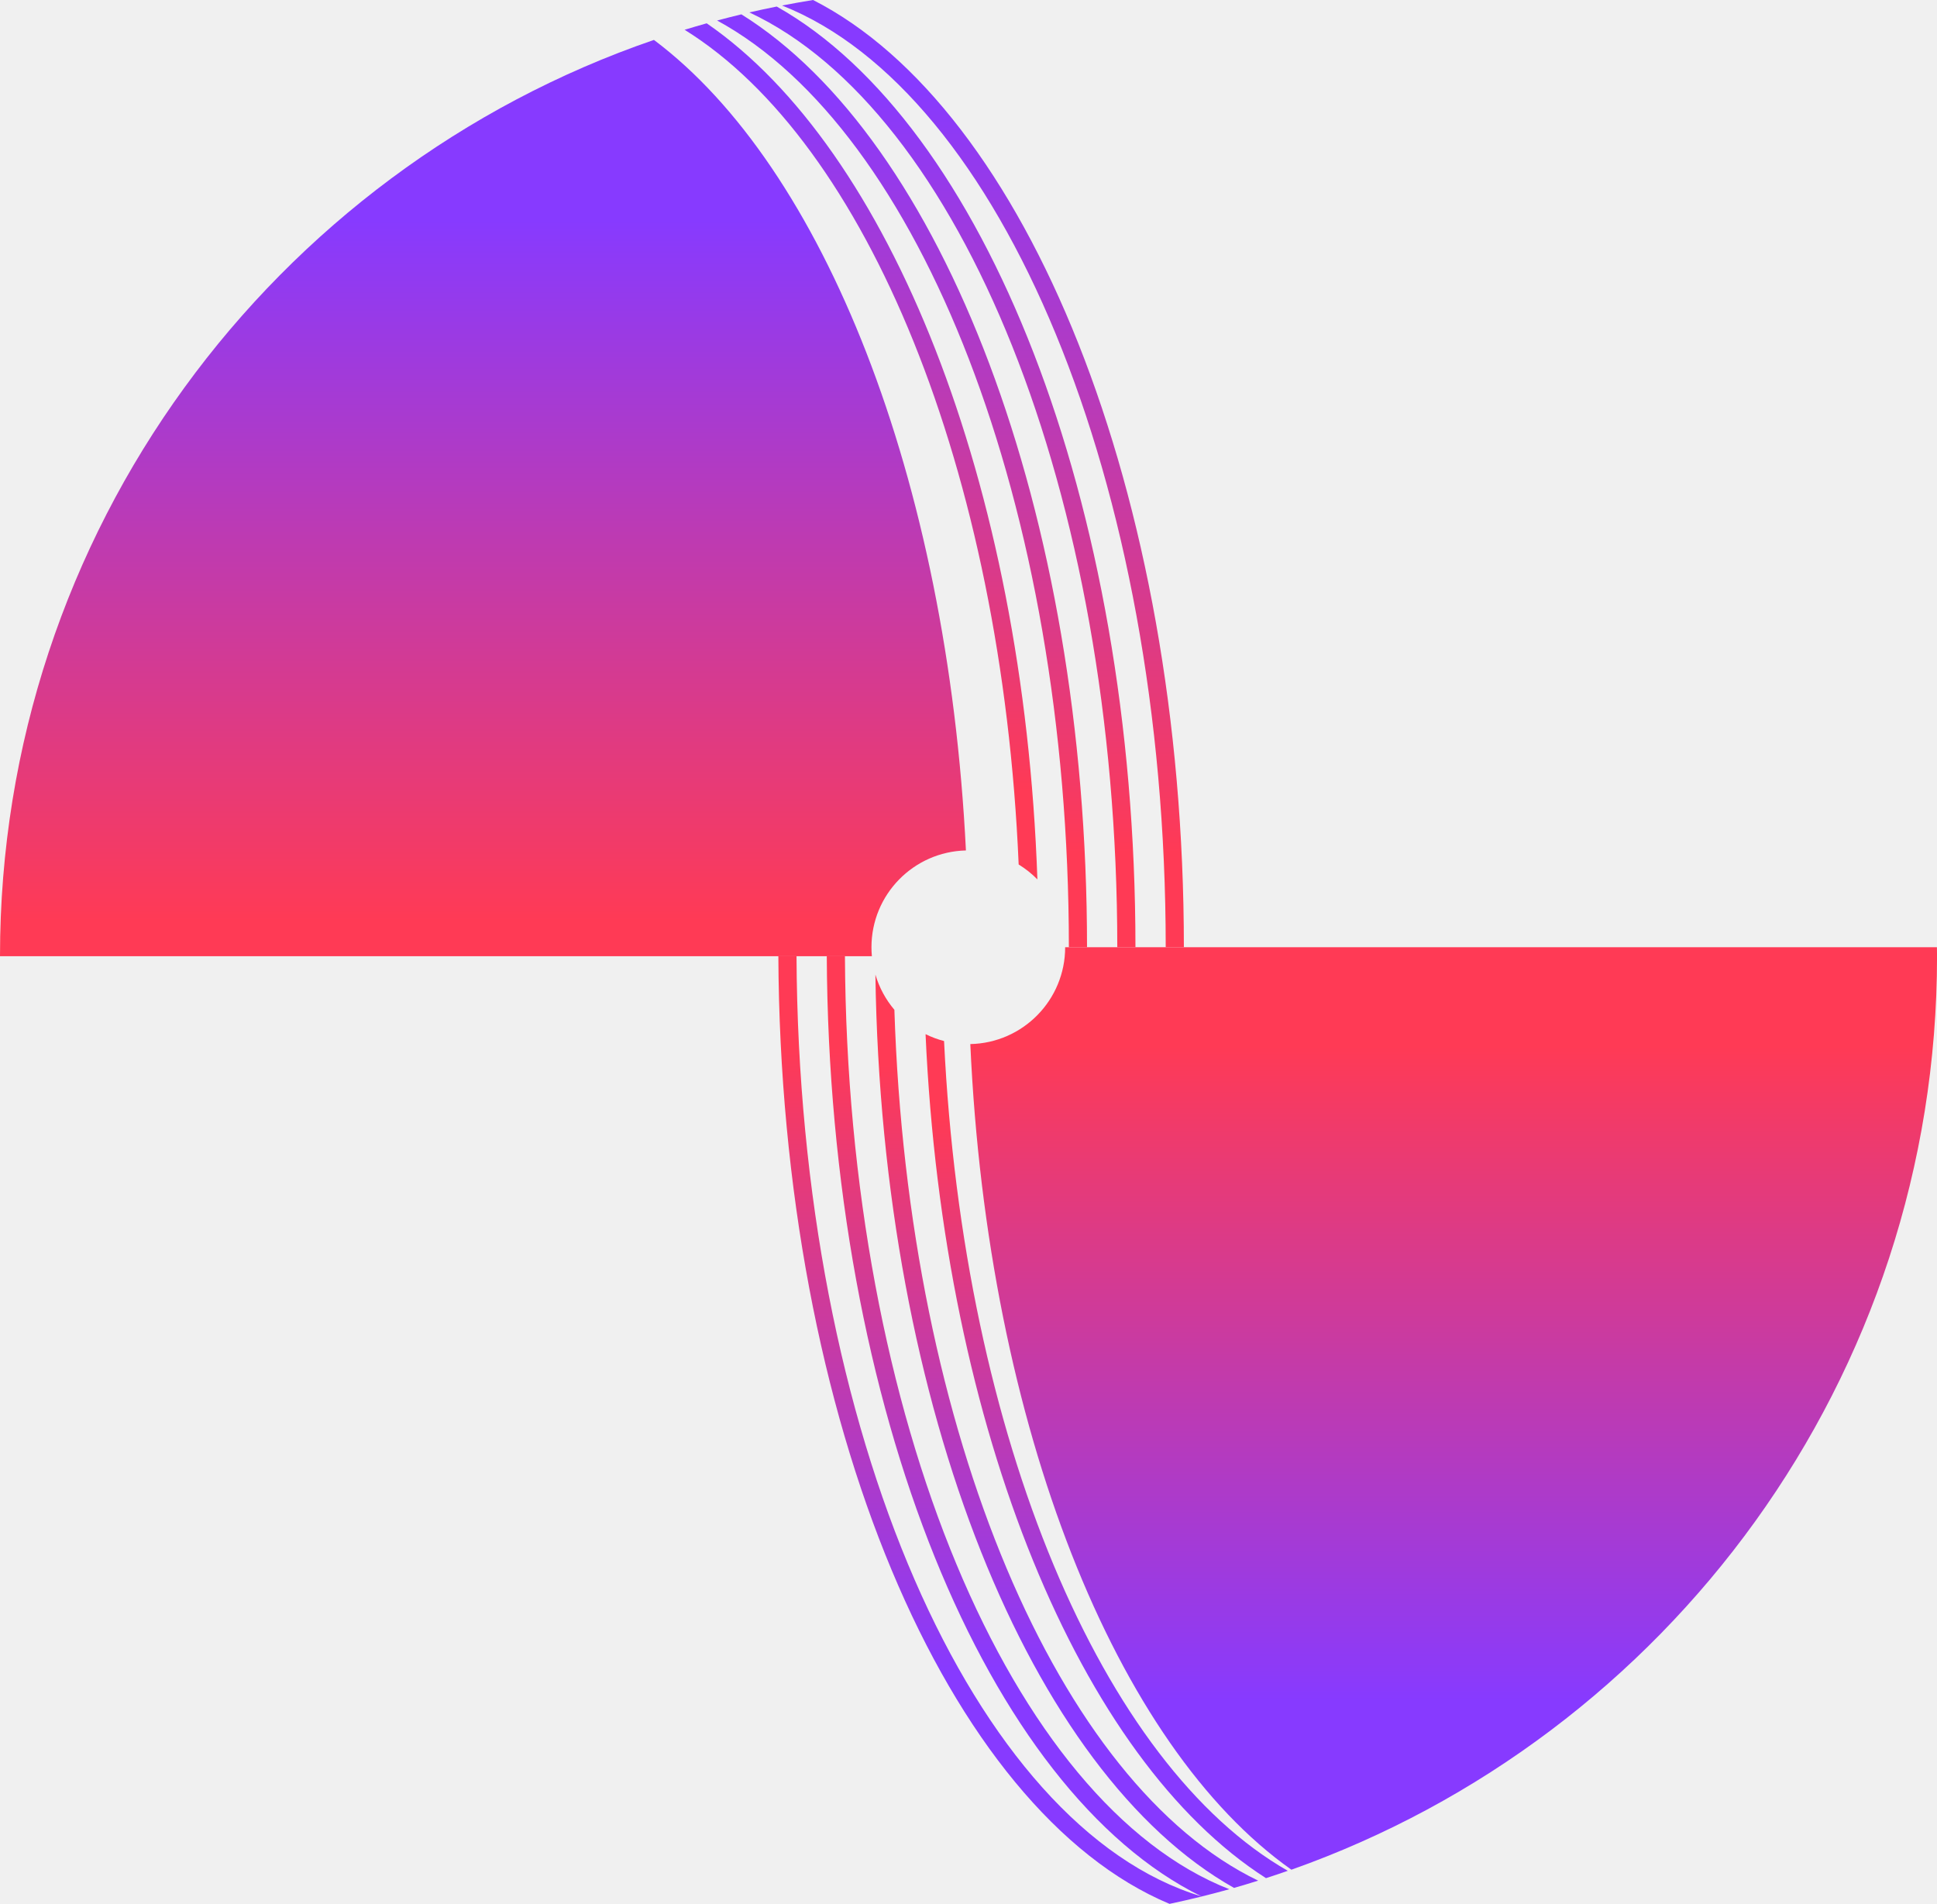
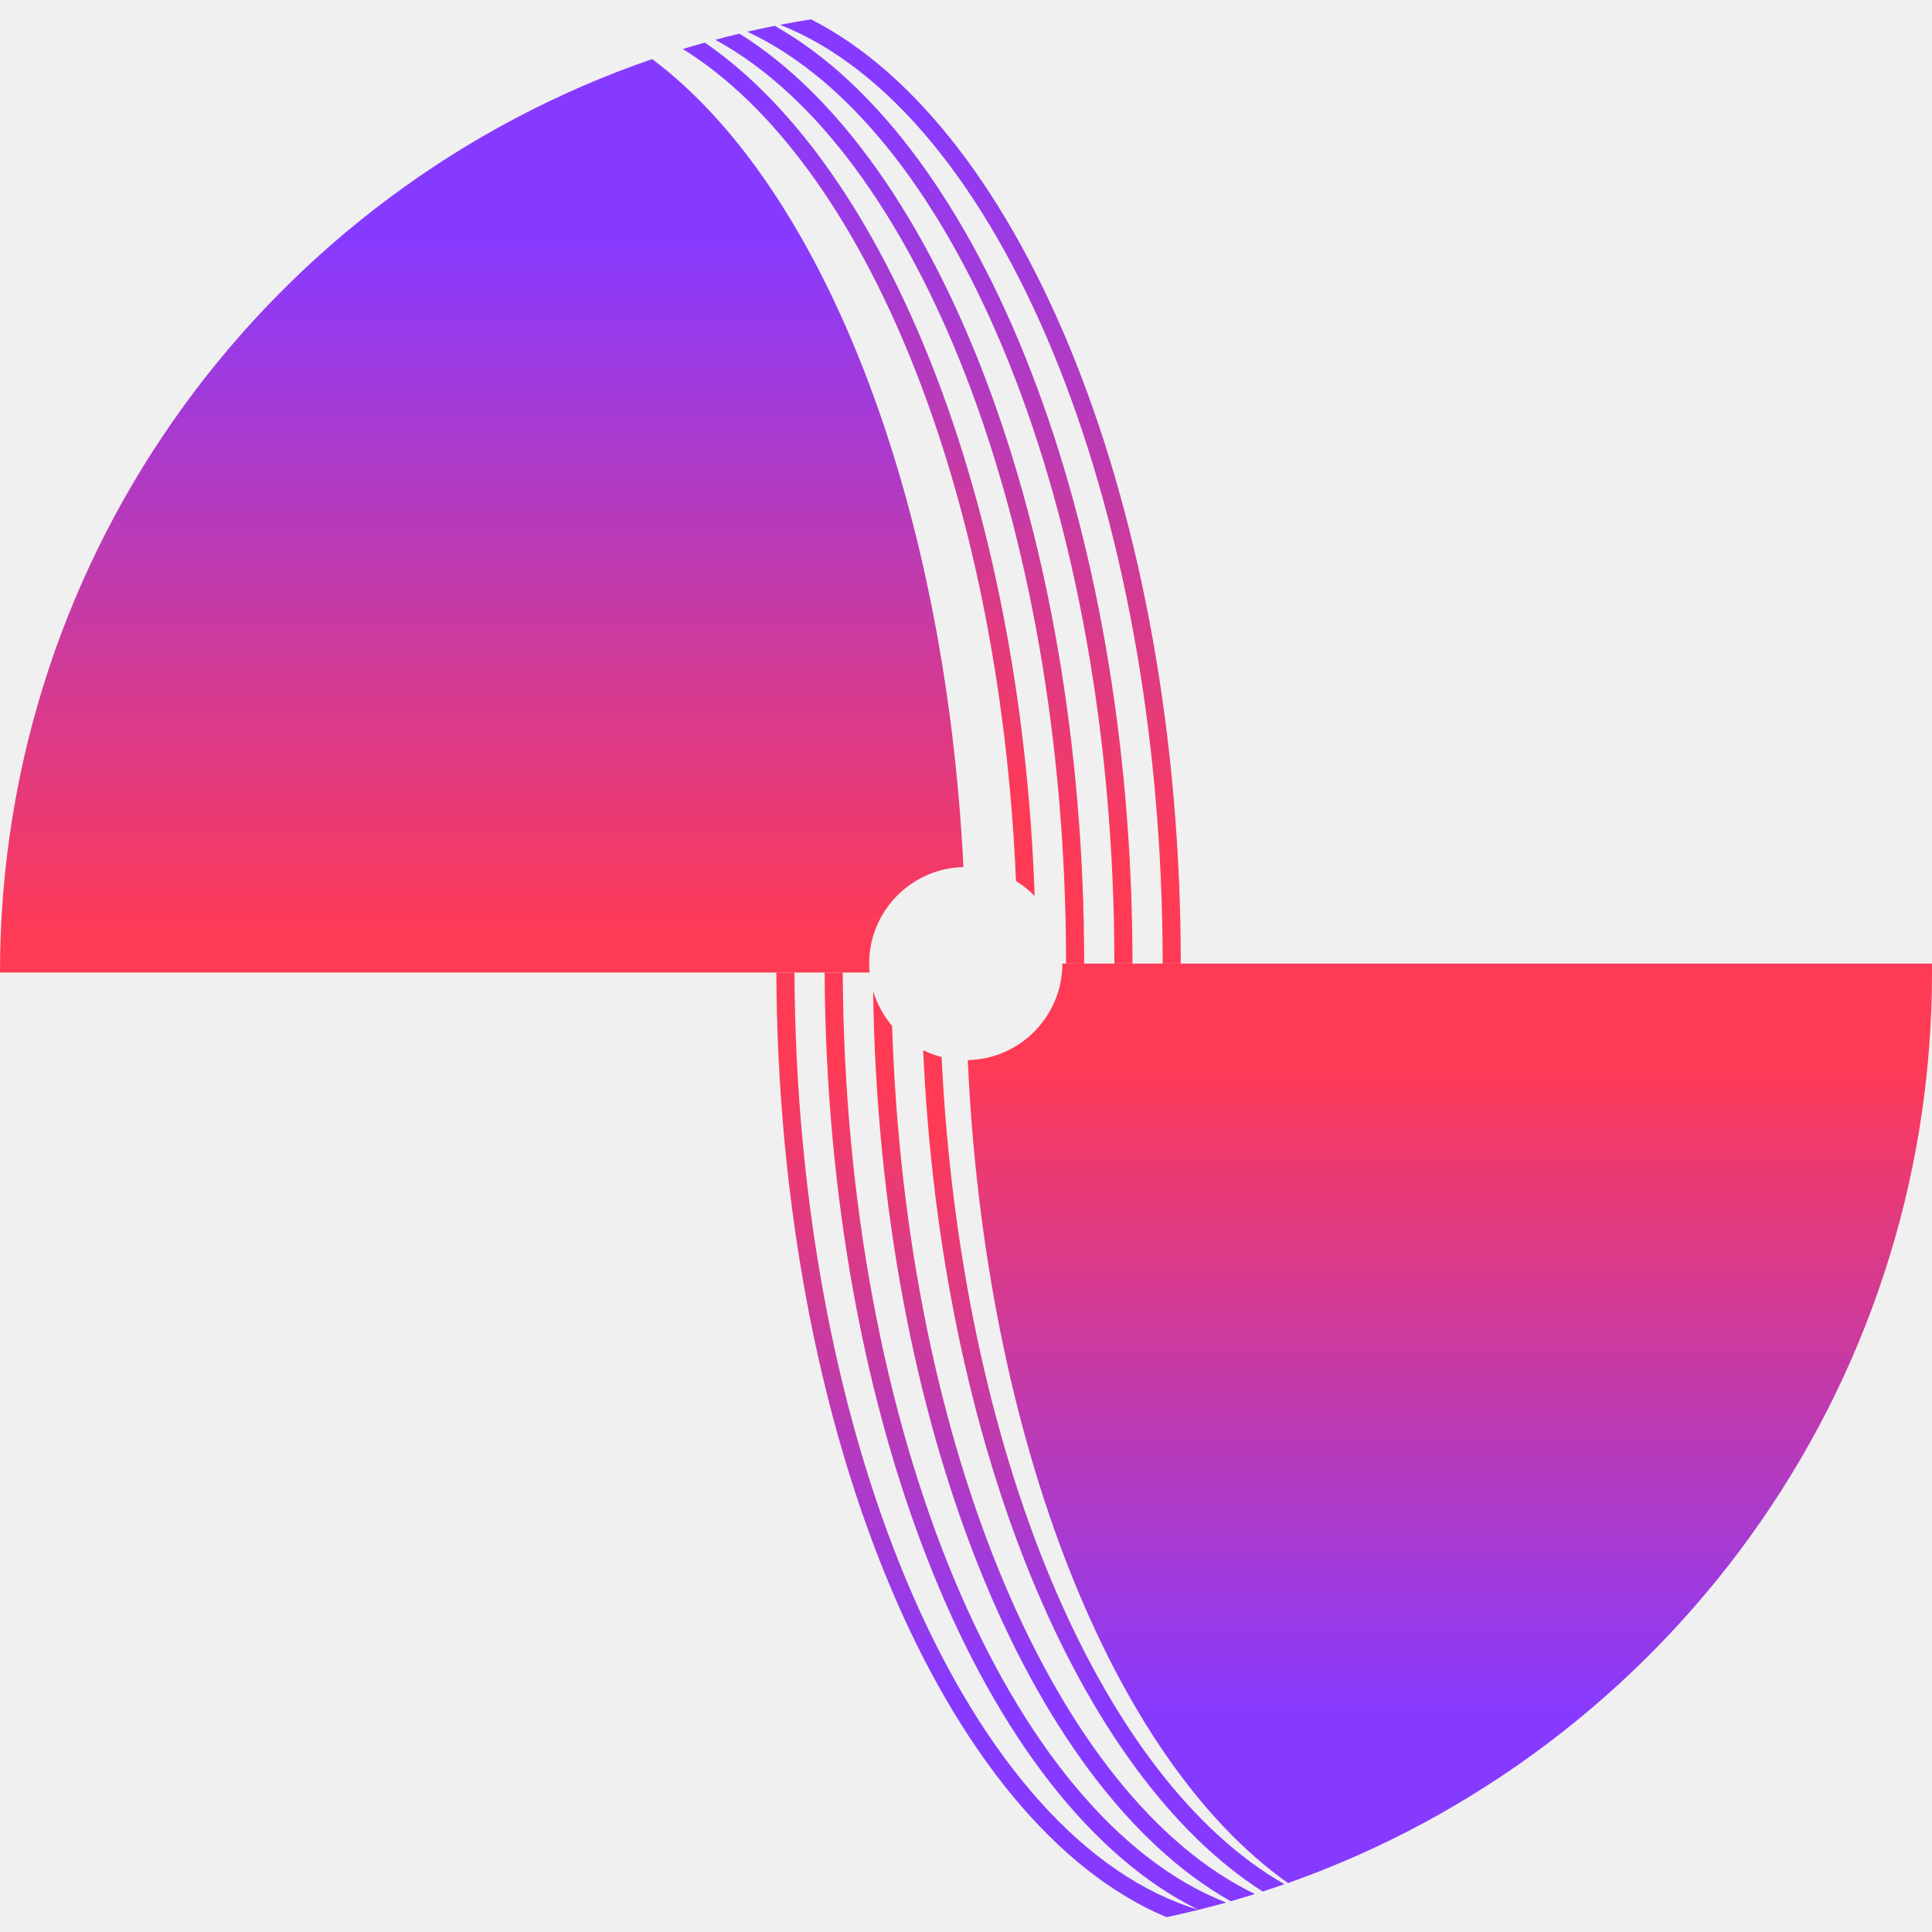
- <svg xmlns="http://www.w3.org/2000/svg" xmlns:xlink="http://www.w3.org/1999/xlink" id="Layer_1" viewBox="0 0 512 503.16">
+ <svg xmlns="http://www.w3.org/2000/svg" width="24" height="24" viewBox="0 0 24 24" fill="none">
+   <g clip-path="url(#clip0_8776_1665)">
+     <path d="M13.843 11.97H14.068C14.068 6.438 12.186 1.763 9.624 0.321C9.51 0.344 9.397 0.367 9.284 0.394C11.893 1.613 13.843 6.34 13.843 11.97Z" fill="url(#paint0_linear_8776_1665)" />
+     <path d="M13.243 11.97H13.468C13.468 6.556 11.665 1.962 9.186 0.418C9.085 0.442 8.985 0.467 8.885 0.494C11.392 1.856 13.243 6.485 13.243 11.97Z" fill="url(#paint1_linear_8776_1665)" />
+     <path d="M10.074 0.24C9.945 0.261 9.817 0.284 9.69 0.308C12.395 1.378 14.443 6.2 14.443 11.97H14.668C14.668 6.331 12.712 1.581 10.074 0.24Z" fill="url(#paint2_linear_8776_1665)" />
+     <path d="M10.469 12.081H10.244C10.27 17.702 12.239 22.422 14.883 23.722C12.067 22.874 9.896 17.985 9.869 12.081H9.644C9.67 17.849 11.743 22.666 14.491 23.816C14.741 23.763 14.988 23.702 15.232 23.634C12.539 22.579 10.495 17.808 10.469 12.081Z" fill="url(#paint3_linear_8776_1665)" />
+     <path d="M12.853 11.13C12.682 6.208 11.019 2.086 8.756 0.529C8.664 0.554 8.573 0.581 8.482 0.609C10.733 2.005 12.414 6.057 12.621 10.945C12.706 10.997 12.784 11.059 12.853 11.13Z" fill="url(#paint4_linear_8776_1665)" />
+     <path d="M11.082 12.744C10.975 12.619 10.894 12.47 10.846 12.308C10.921 17.692 12.779 22.206 15.289 23.618C15.39 23.589 15.489 23.559 15.589 23.528C13.12 22.339 11.25 18.002 11.082 12.744Z" fill="url(#paint5_linear_8776_1665)" />
+     <path d="M11.697 13.131C11.617 13.111 11.54 13.082 11.468 13.046C11.687 17.956 13.393 22.034 15.685 23.497C15.776 23.468 15.866 23.437 15.956 23.406C13.663 22.097 11.934 18.049 11.697 13.131Z" fill="url(#paint6_linear_8776_1665)" />
+     <path d="M10.797 11.97C10.797 11.317 11.319 10.787 11.968 10.771C11.739 6.152 10.199 2.305 8.102 0.734C3.389 2.352 0 6.82 0 12.081H10.803C10.799 12.044 10.797 12.007 10.797 11.97Z" fill="url(#paint7_linear_8776_1665)" />
+     <path d="M23.998 11.97H13.197C13.197 12.624 12.673 13.156 12.022 13.169C12.236 17.915 13.833 21.863 16 23.392C20.661 21.745 24 17.304 24 12.082C24 12.044 23.999 12.007 23.999 11.97H23.998Z" fill="url(#paint8_linear_8776_1665)" />
+   </g>
  <defs>
-     <style>.cls-1{fill:url(#linear-gradient);}.cls-2{fill:url(#linear-gradient-8);}.cls-3{fill:url(#linear-gradient-9);}.cls-4{fill:url(#linear-gradient-3);}.cls-5{fill:url(#linear-gradient-4);}.cls-6{fill:url(#linear-gradient-2);}.cls-7{fill:url(#linear-gradient-6);}.cls-8{fill:url(#linear-gradient-7);}.cls-9{fill:url(#linear-gradient-5);}</style>
-     <linearGradient id="linear-gradient" x1="249.1" y1="22.79" x2="249.1" y2="225.39" gradientTransform="matrix(1, 0, 0, 1, 0, 0)" gradientUnits="userSpaceOnUse">
-       <stop offset="0" stop-color="#873aff" />
-       <stop offset="1" stop-color="#ff3a55" />
+     <linearGradient id="paint0_linear_8776_1665" x1="11.676" y1="1.308" x2="11.676" y2="10.801" gradientUnits="userSpaceOnUse">
+       <stop stop-color="#873AFF" />
+       <stop offset="1" stop-color="#FF3A55" />
    </linearGradient>
-     <linearGradient id="linear-gradient-2" x1="238.44" y1="22.79" x2="238.44" y2="225.39" xlink:href="#linear-gradient" />
-     <linearGradient id="linear-gradient-3" x1="259.82" y1="22.79" x2="259.82" y2="225.39" xlink:href="#linear-gradient" />
-     <linearGradient id="linear-gradient-4" x1="265.35" y1="276.91" x2="265.35" y2="441.96" gradientTransform="matrix(1, 0, 0, 1, 0, 0)" gradientUnits="userSpaceOnUse">
-       <stop offset="0" stop-color="#ff3a55" />
-       <stop offset="1" stop-color="#873aff" />
+     <linearGradient id="paint1_linear_8776_1665" x1="11.177" y1="1.308" x2="11.177" y2="10.801" gradientUnits="userSpaceOnUse">
+       <stop stop-color="#873AFF" />
+       <stop offset="1" stop-color="#FF3A55" />
    </linearGradient>
-     <linearGradient id="linear-gradient-5" x1="227.59" y1="21.57" x2="227.59" y2="209.29" xlink:href="#linear-gradient" />
-     <linearGradient id="linear-gradient-6" x1="281.98" y1="281.3" x2="281.98" y2="443.09" xlink:href="#linear-gradient-4" />
-     <linearGradient id="linear-gradient-7" x1="292.52" y1="295.47" x2="292.52" y2="446.56" xlink:href="#linear-gradient-4" />
-     <linearGradient id="linear-gradient-8" x1="127.66" y1="58.22" x2="127.66" y2="243.34" xlink:href="#linear-gradient" />
-     <linearGradient id="linear-gradient-9" x1="384.24" y1="449.4" x2="384.24" y2="276.35" xlink:href="#linear-gradient" />
+     <linearGradient id="paint2_linear_8776_1665" x1="12.179" y1="1.308" x2="12.179" y2="10.801" gradientUnits="userSpaceOnUse">
+       <stop stop-color="#873AFF" />
+       <stop offset="1" stop-color="#FF3A55" />
+     </linearGradient>
+     <linearGradient id="paint3_linear_8776_1665" x1="12.438" y1="13.215" x2="12.438" y2="20.948" gradientUnits="userSpaceOnUse">
+       <stop stop-color="#FF3A55" />
+       <stop offset="1" stop-color="#873AFF" />
+     </linearGradient>
+     <linearGradient id="paint4_linear_8776_1665" x1="10.668" y1="1.251" x2="10.668" y2="10.046" gradientUnits="userSpaceOnUse">
+       <stop stop-color="#873AFF" />
+       <stop offset="1" stop-color="#FF3A55" />
+     </linearGradient>
+     <linearGradient id="paint5_linear_8776_1665" x1="13.218" y1="13.42" x2="13.218" y2="21.001" gradientUnits="userSpaceOnUse">
+       <stop stop-color="#FF3A55" />
+       <stop offset="1" stop-color="#873AFF" />
+     </linearGradient>
+     <linearGradient id="paint6_linear_8776_1665" x1="13.712" y1="14.084" x2="13.712" y2="21.163" gradientUnits="userSpaceOnUse">
+       <stop stop-color="#FF3A55" />
+       <stop offset="1" stop-color="#873AFF" />
+     </linearGradient>
+     <linearGradient id="paint7_linear_8776_1665" x1="5.984" y1="2.968" x2="5.984" y2="11.642" gradientUnits="userSpaceOnUse">
+       <stop stop-color="#873AFF" />
+       <stop offset="1" stop-color="#FF3A55" />
+     </linearGradient>
+     <linearGradient id="paint8_linear_8776_1665" x1="18.011" y1="21.297" x2="18.011" y2="13.188" gradientUnits="userSpaceOnUse">
+       <stop stop-color="#873AFF" />
+       <stop offset="1" stop-color="#FF3A55" />
+     </linearGradient>
+     <clipPath id="clip0_8776_1665">
+       <rect width="24" height="24" fill="white" />
+     </clipPath>
  </defs>
-   <path class="cls-1" d="M295.33,250.34h4.8c0-118.05-40.16-217.84-94.82-248.61-2.42,.49-4.84,.99-7.24,1.55,55.65,26.02,97.26,126.9,97.26,247.06Z" />
-   <path class="cls-6" d="M282.53,250.34h4.8c0-115.54-38.47-213.59-91.36-246.55-2.15,.52-4.29,1.06-6.42,1.63,53.49,29.08,92.98,127.86,92.98,244.92Z" />
-   <path class="cls-4" d="M214.91,0c-2.75,.44-5.47,.93-8.19,1.46,57.72,22.83,101.41,125.75,101.41,248.88h4.8c0-120.34-41.73-221.73-98.02-250.34Z" />
-   <path class="cls-5" d="M223.34,252.71h-4.8c.55,119.98,42.57,220.7,98.98,248.45-60.08-18.1-106.4-122.44-106.98-248.45h-4.8c.56,123.1,44.78,225.91,103.4,250.45,5.33-1.13,10.6-2.42,15.81-3.87-57.45-22.52-101.05-124.35-101.61-246.58Z" />
-   <path class="cls-9" d="M274.21,232.41c-3.65-105.04-39.13-193.02-87.41-226.25-1.96,.55-3.9,1.12-5.84,1.71,48.02,29.8,83.87,116.28,88.3,220.6,1.81,1.11,3.47,2.43,4.95,3.94Z" />
-   <path class="cls-7" d="M236.41,266.87c-2.27-2.68-4-5.84-5.02-9.3,1.6,114.89,41.23,211.25,94.79,241.37,2.14-.61,4.27-1.25,6.39-1.92-52.67-25.38-92.57-117.94-96.16-230.15Z" />
-   <path class="cls-8" d="M249.54,275.13c-1.7-.44-3.34-1.05-4.89-1.82,4.68,104.8,41.07,191.82,89.98,223.05,1.93-.62,3.86-1.27,5.77-1.94-48.92-27.93-85.8-114.34-90.86-219.29Z" />
-   <path class="cls-2" d="M230.35,250.34c0-13.93,11.12-25.25,24.97-25.58-4.89-98.58-37.74-180.69-82.47-214.21C72.29,45.07,0,140.44,0,252.71H230.46c-.07-.78-.11-1.57-.11-2.37Z" />
-   <path class="cls-3" d="M511.97,250.34h-230.42c0,13.96-11.18,25.31-25.07,25.59,4.56,101.3,38.62,185.55,84.87,218.2,99.42-35.15,170.66-129.94,170.66-241.4,0-.8-.02-1.59-.03-2.39Z" />
</svg>
